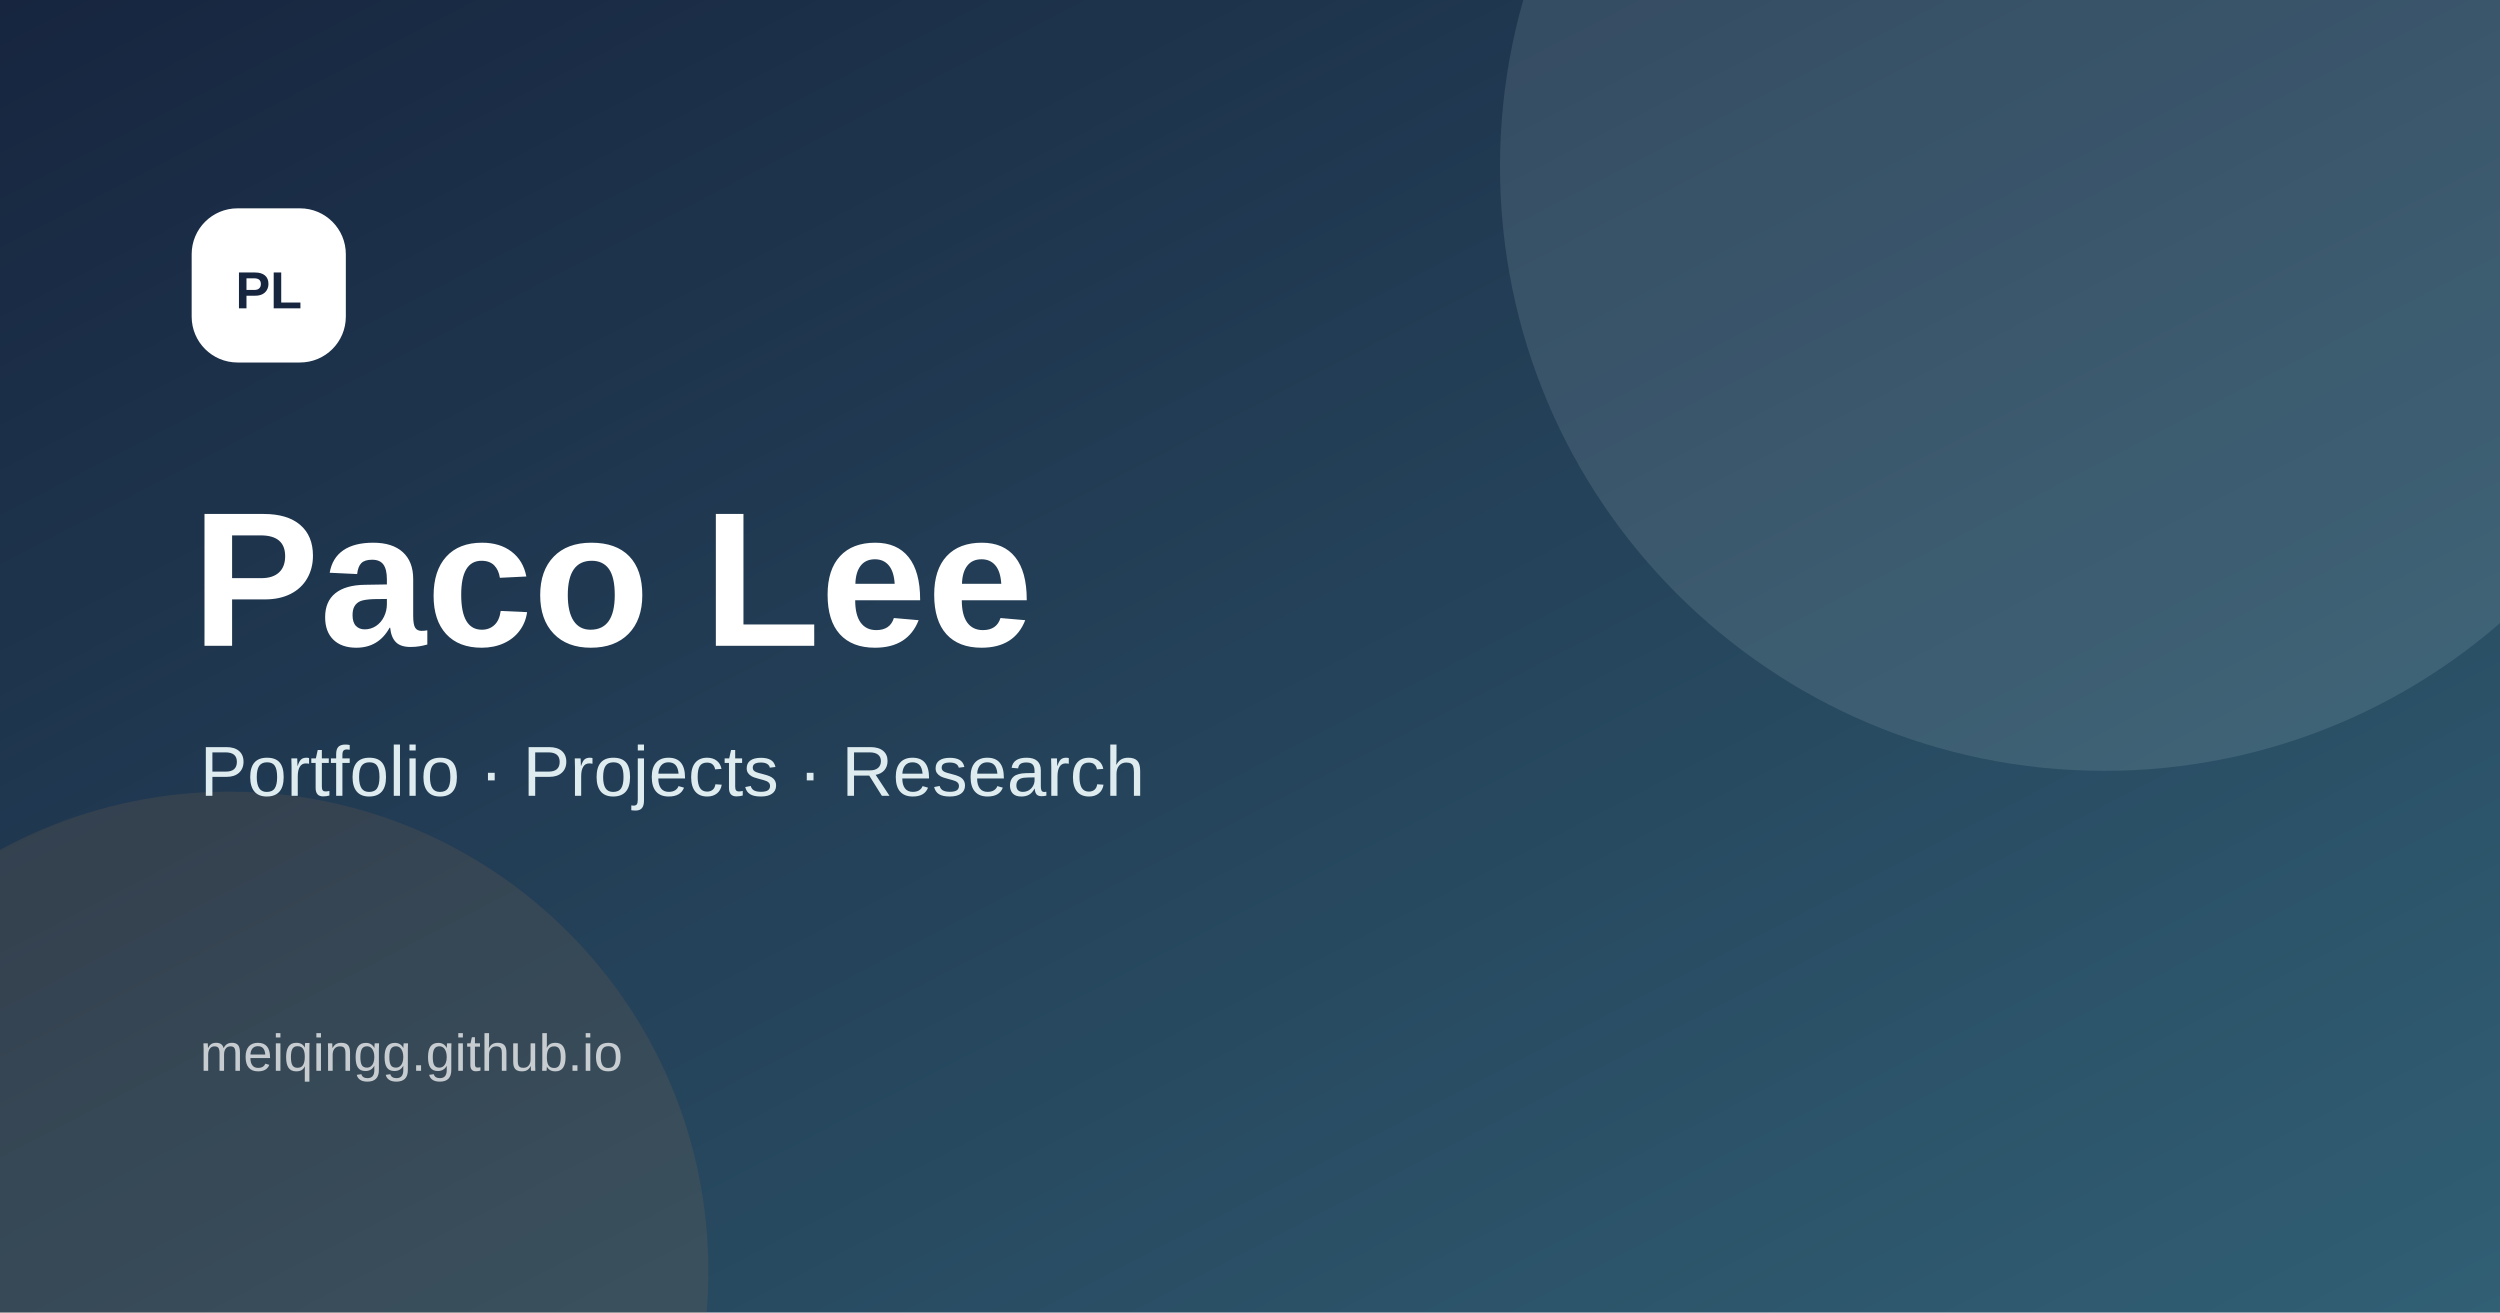
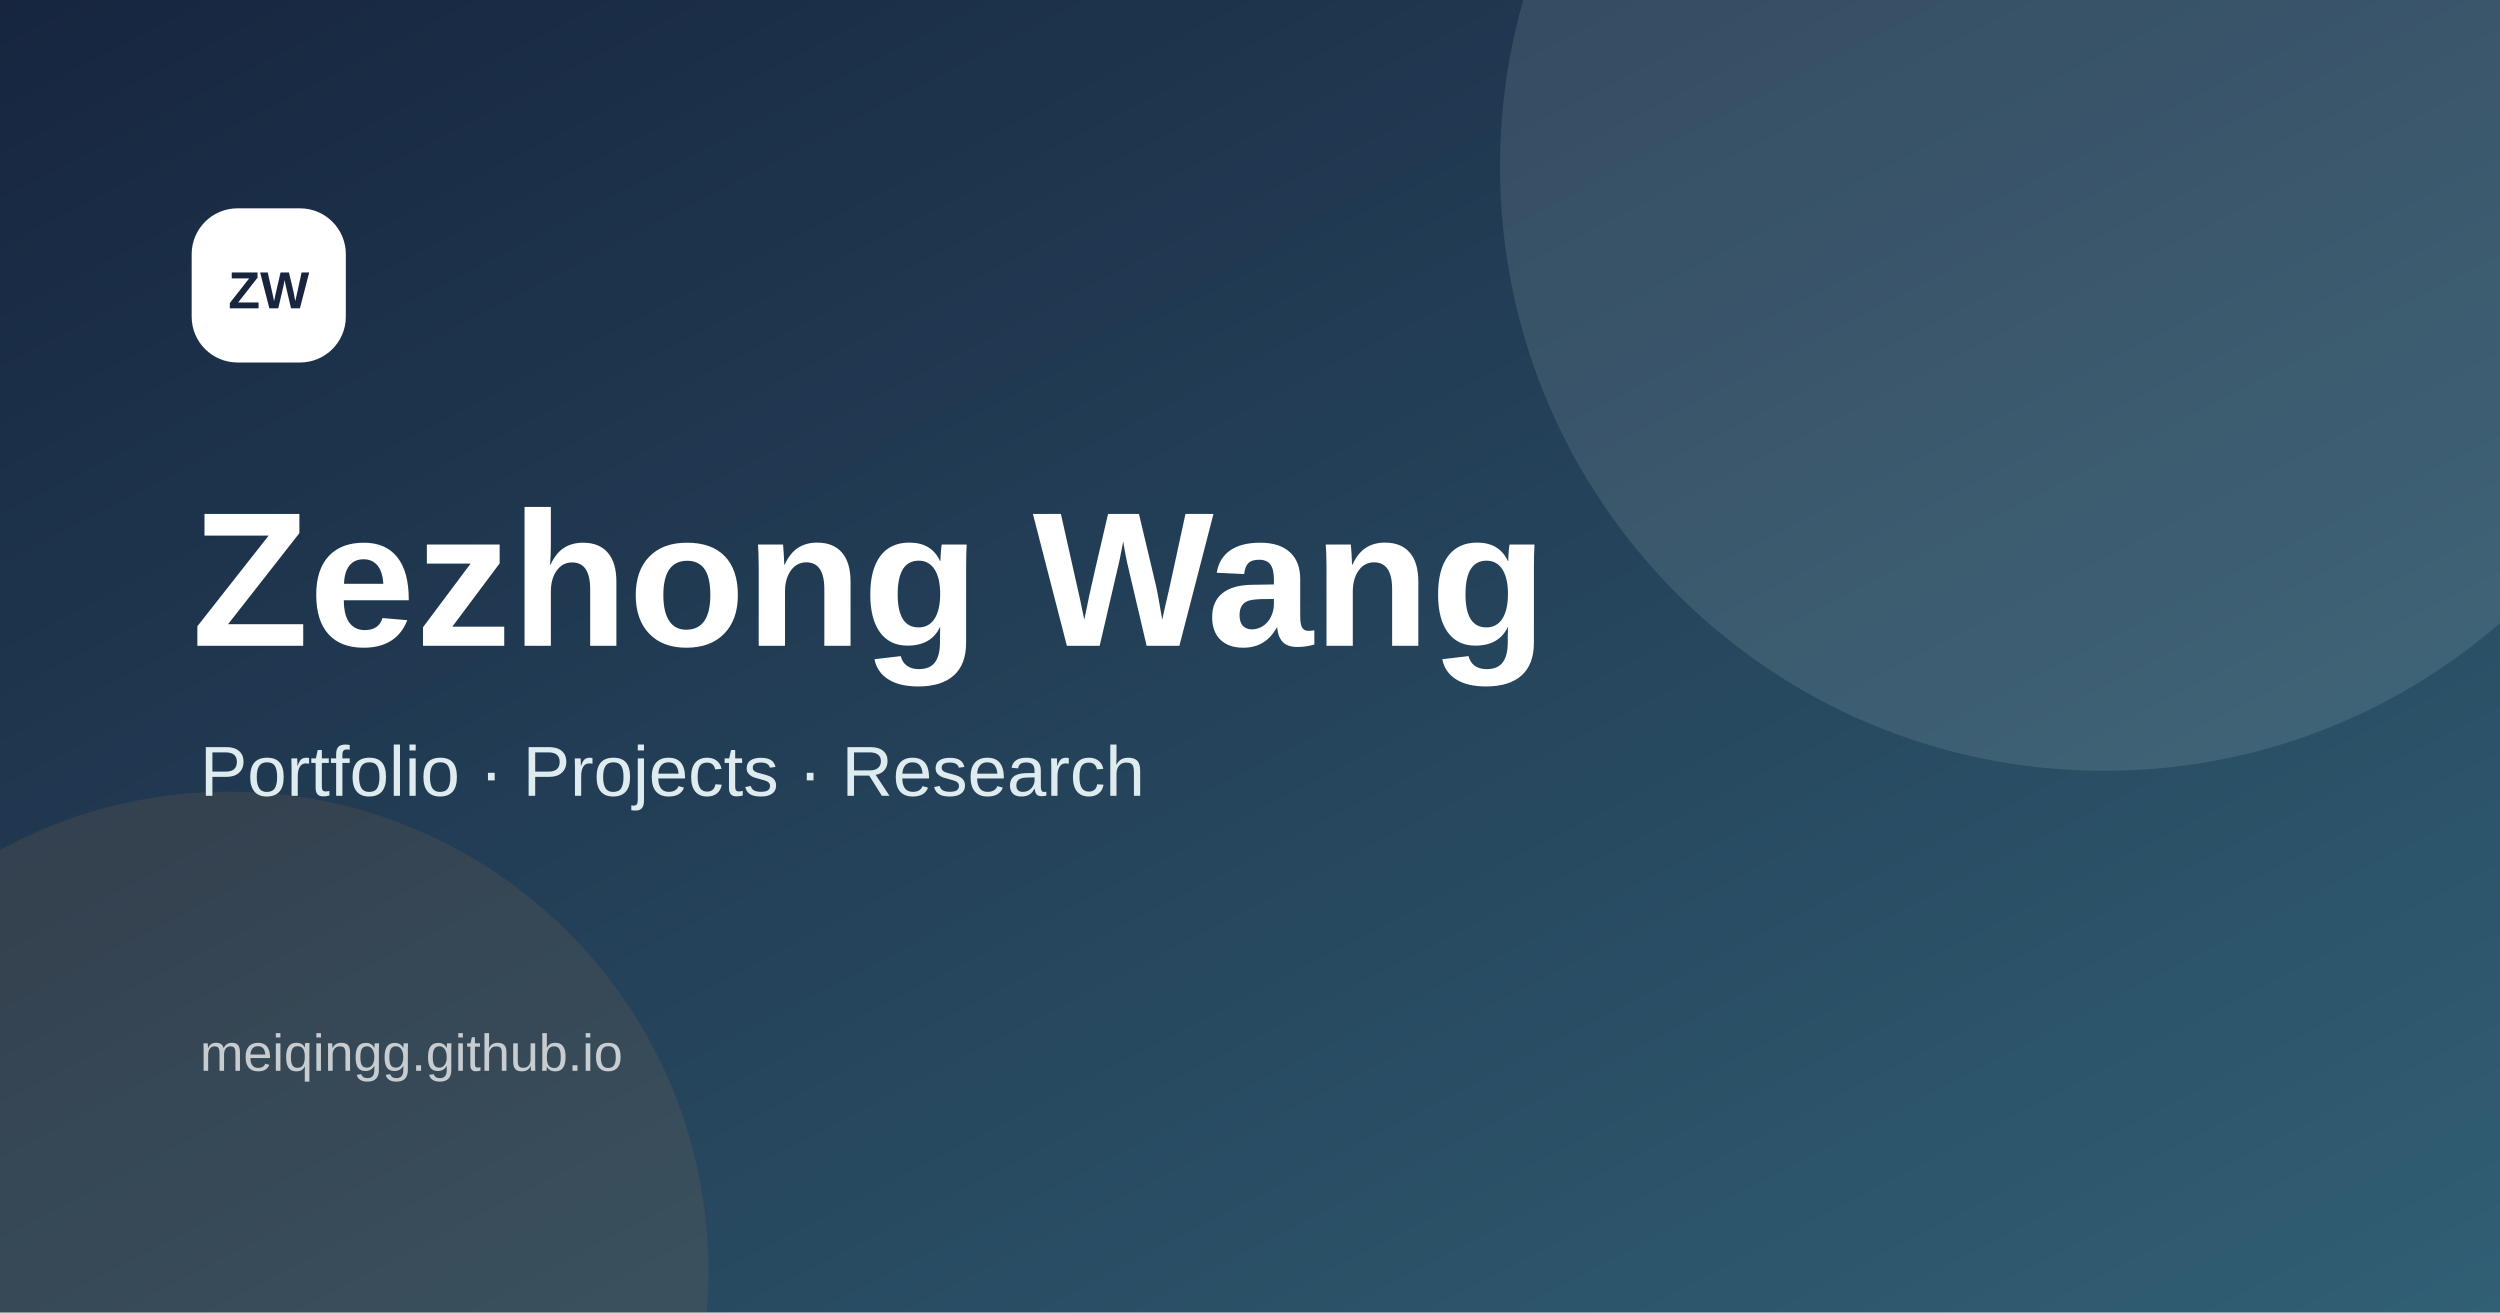
<svg xmlns="http://www.w3.org/2000/svg" width="1200" height="630" viewBox="0 0 1200 630">
  <defs>
    <linearGradient id="g" x1="0" x2="1" y1="0" y2="1">
      <stop offset="0" stop-color="#17253f" />
      <stop offset="1" stop-color="#315f74" />
    </linearGradient>
  </defs>
  <rect width="1200" height="630" fill="url(#g)" />
  <circle cx="1010" cy="80" r="290" fill="#dfecef" opacity=".12" />
  <circle cx="110" cy="610" r="230" fill="#bd7847" opacity=".13" />
  <rect x="92" y="100" width="74" height="74" rx="22" fill="#fff" />
-   <text x="129" y="148" text-anchor="middle" font-family="Arial, sans-serif" font-size="25" font-weight="700" fill="#17253f">PL</text>
-   <text x="92" y="310" font-family="Arial, sans-serif" font-size="92" font-weight="700" fill="#fff">Paco Lee</text>
+   <text x="129" y="148" text-anchor="middle" font-family="Arial, sans-serif" font-size="25" font-weight="700" fill="#17253f">ZW</text>
+   <text x="92" y="310" font-family="Arial, sans-serif" font-size="92" font-weight="700" fill="#fff">Zezhong Wang</text>
  <text x="96" y="382" font-family="Arial, sans-serif" font-size="34" fill="#dfecef">Portfolio · Projects · Research</text>
  <text x="96" y="514" font-family="Arial, sans-serif" font-size="25" fill="#fff" opacity=".72">meiqingg.github.io</text>
</svg>
